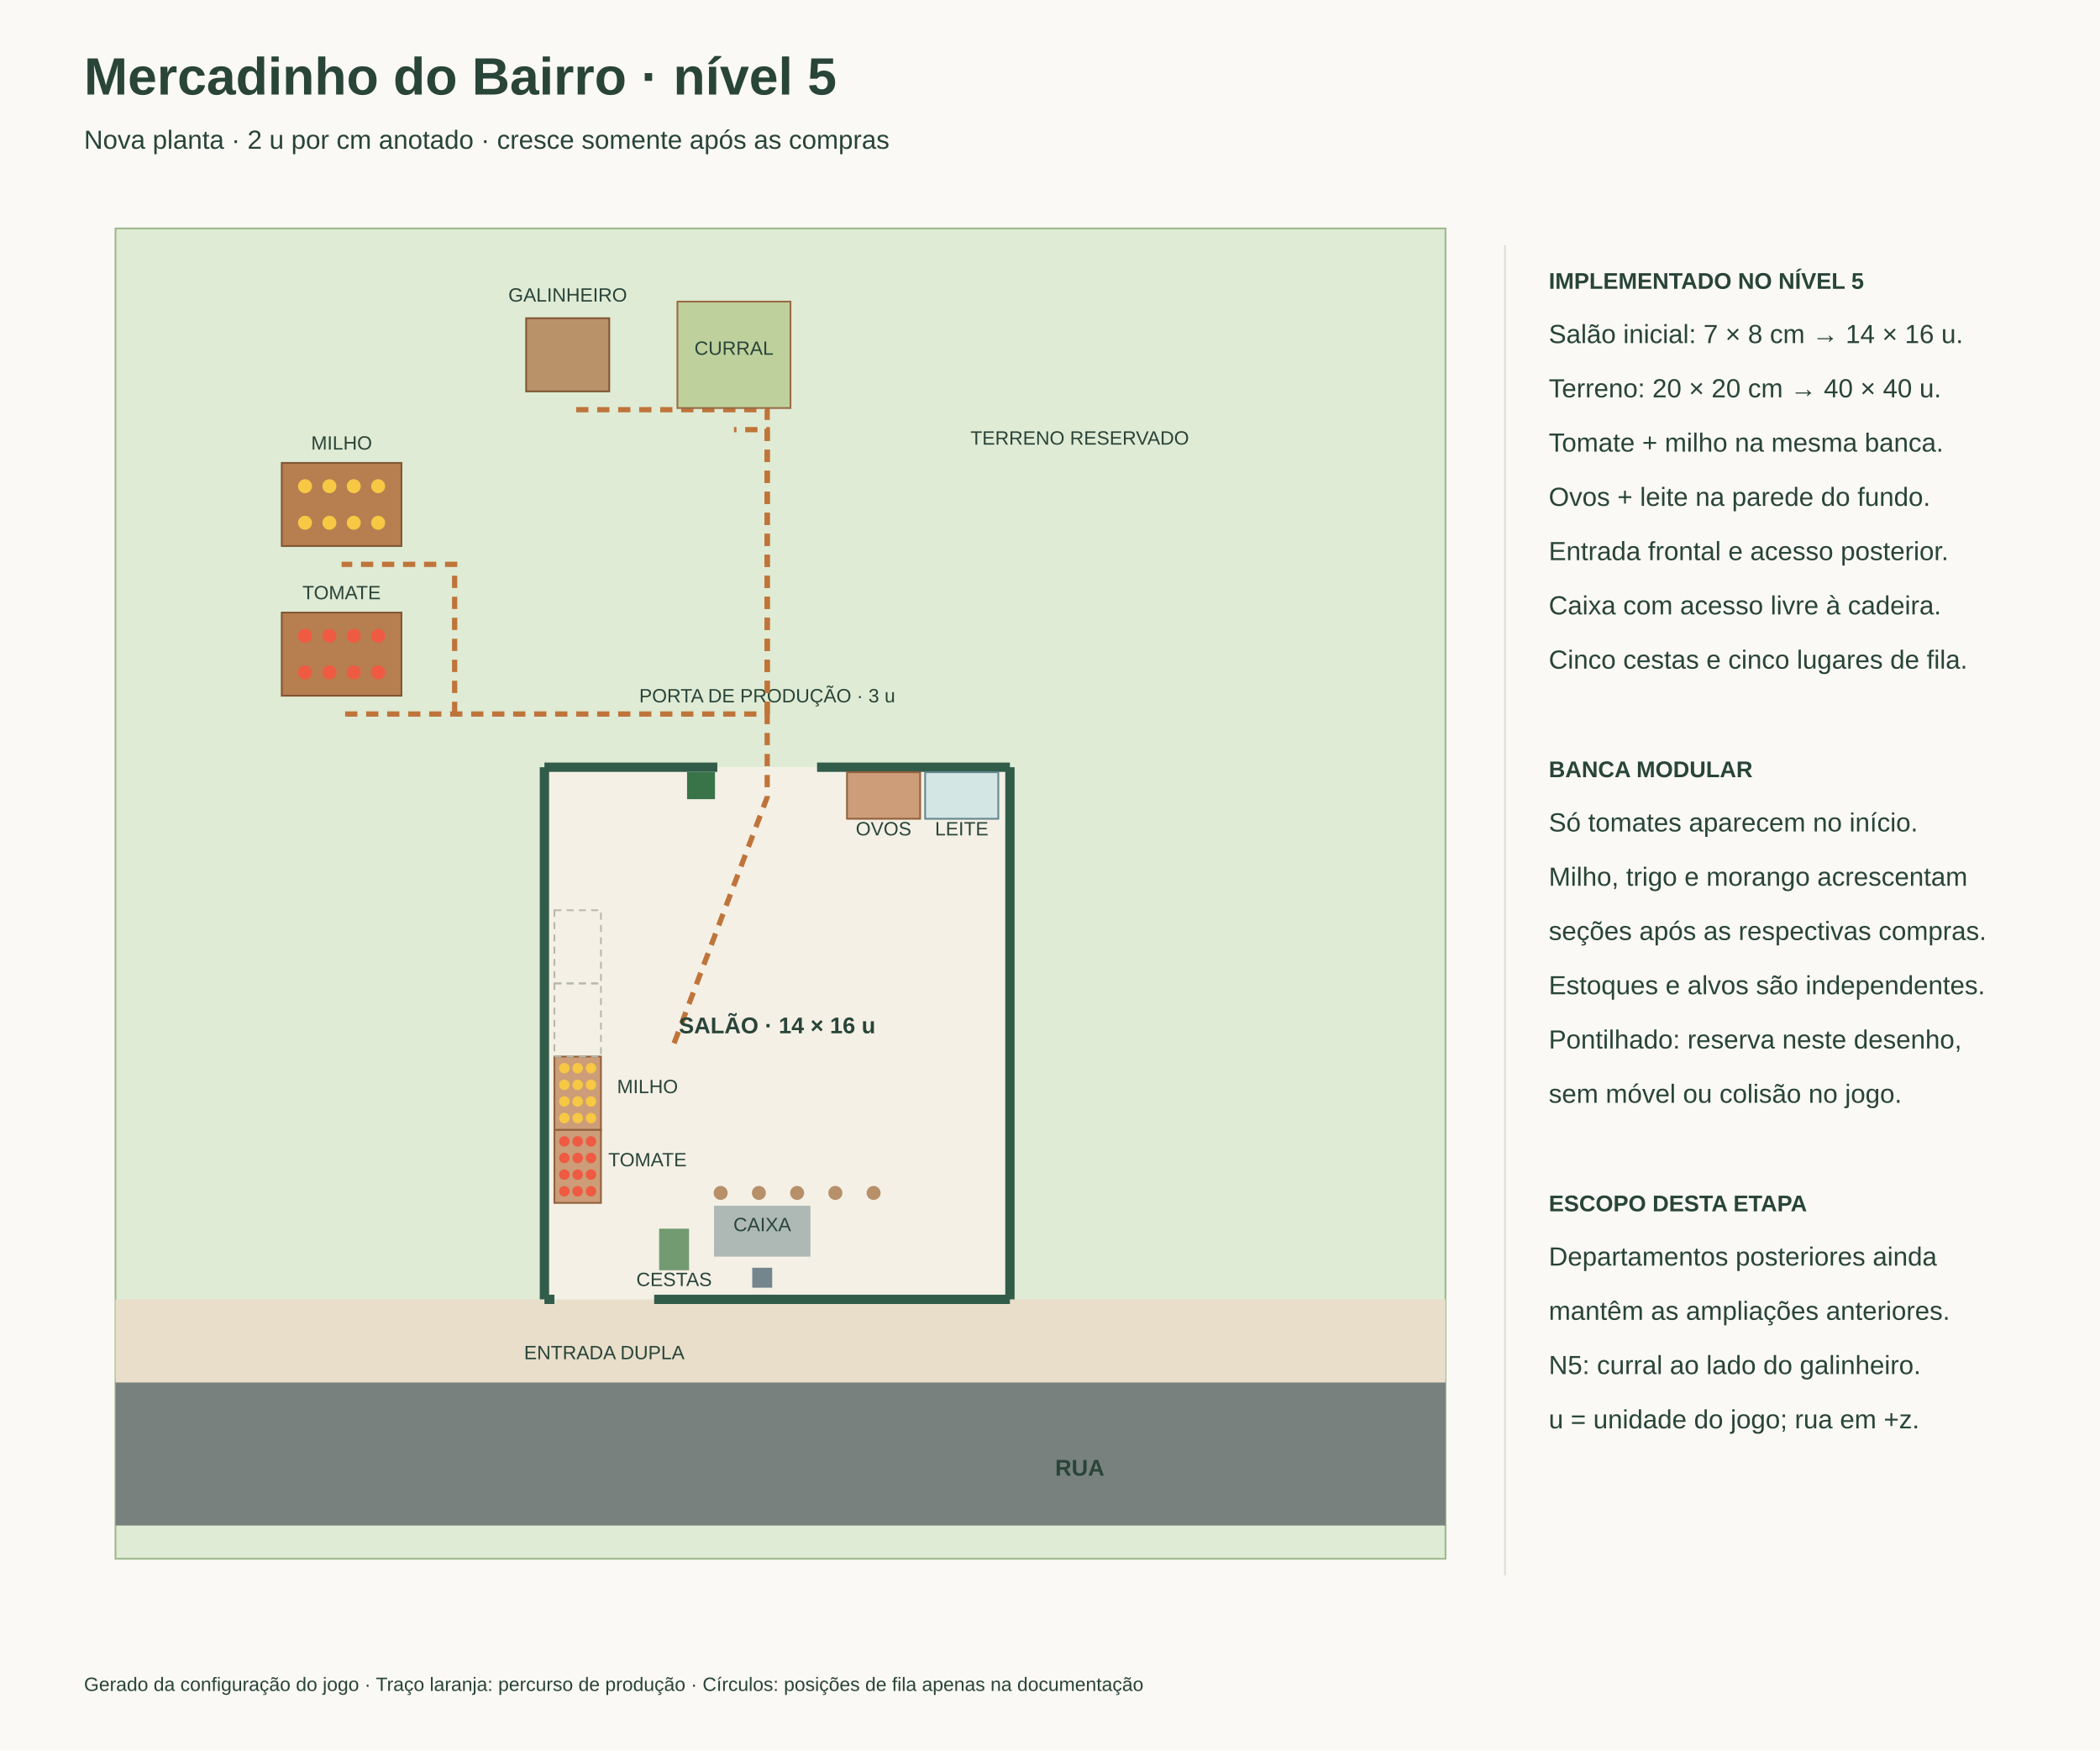
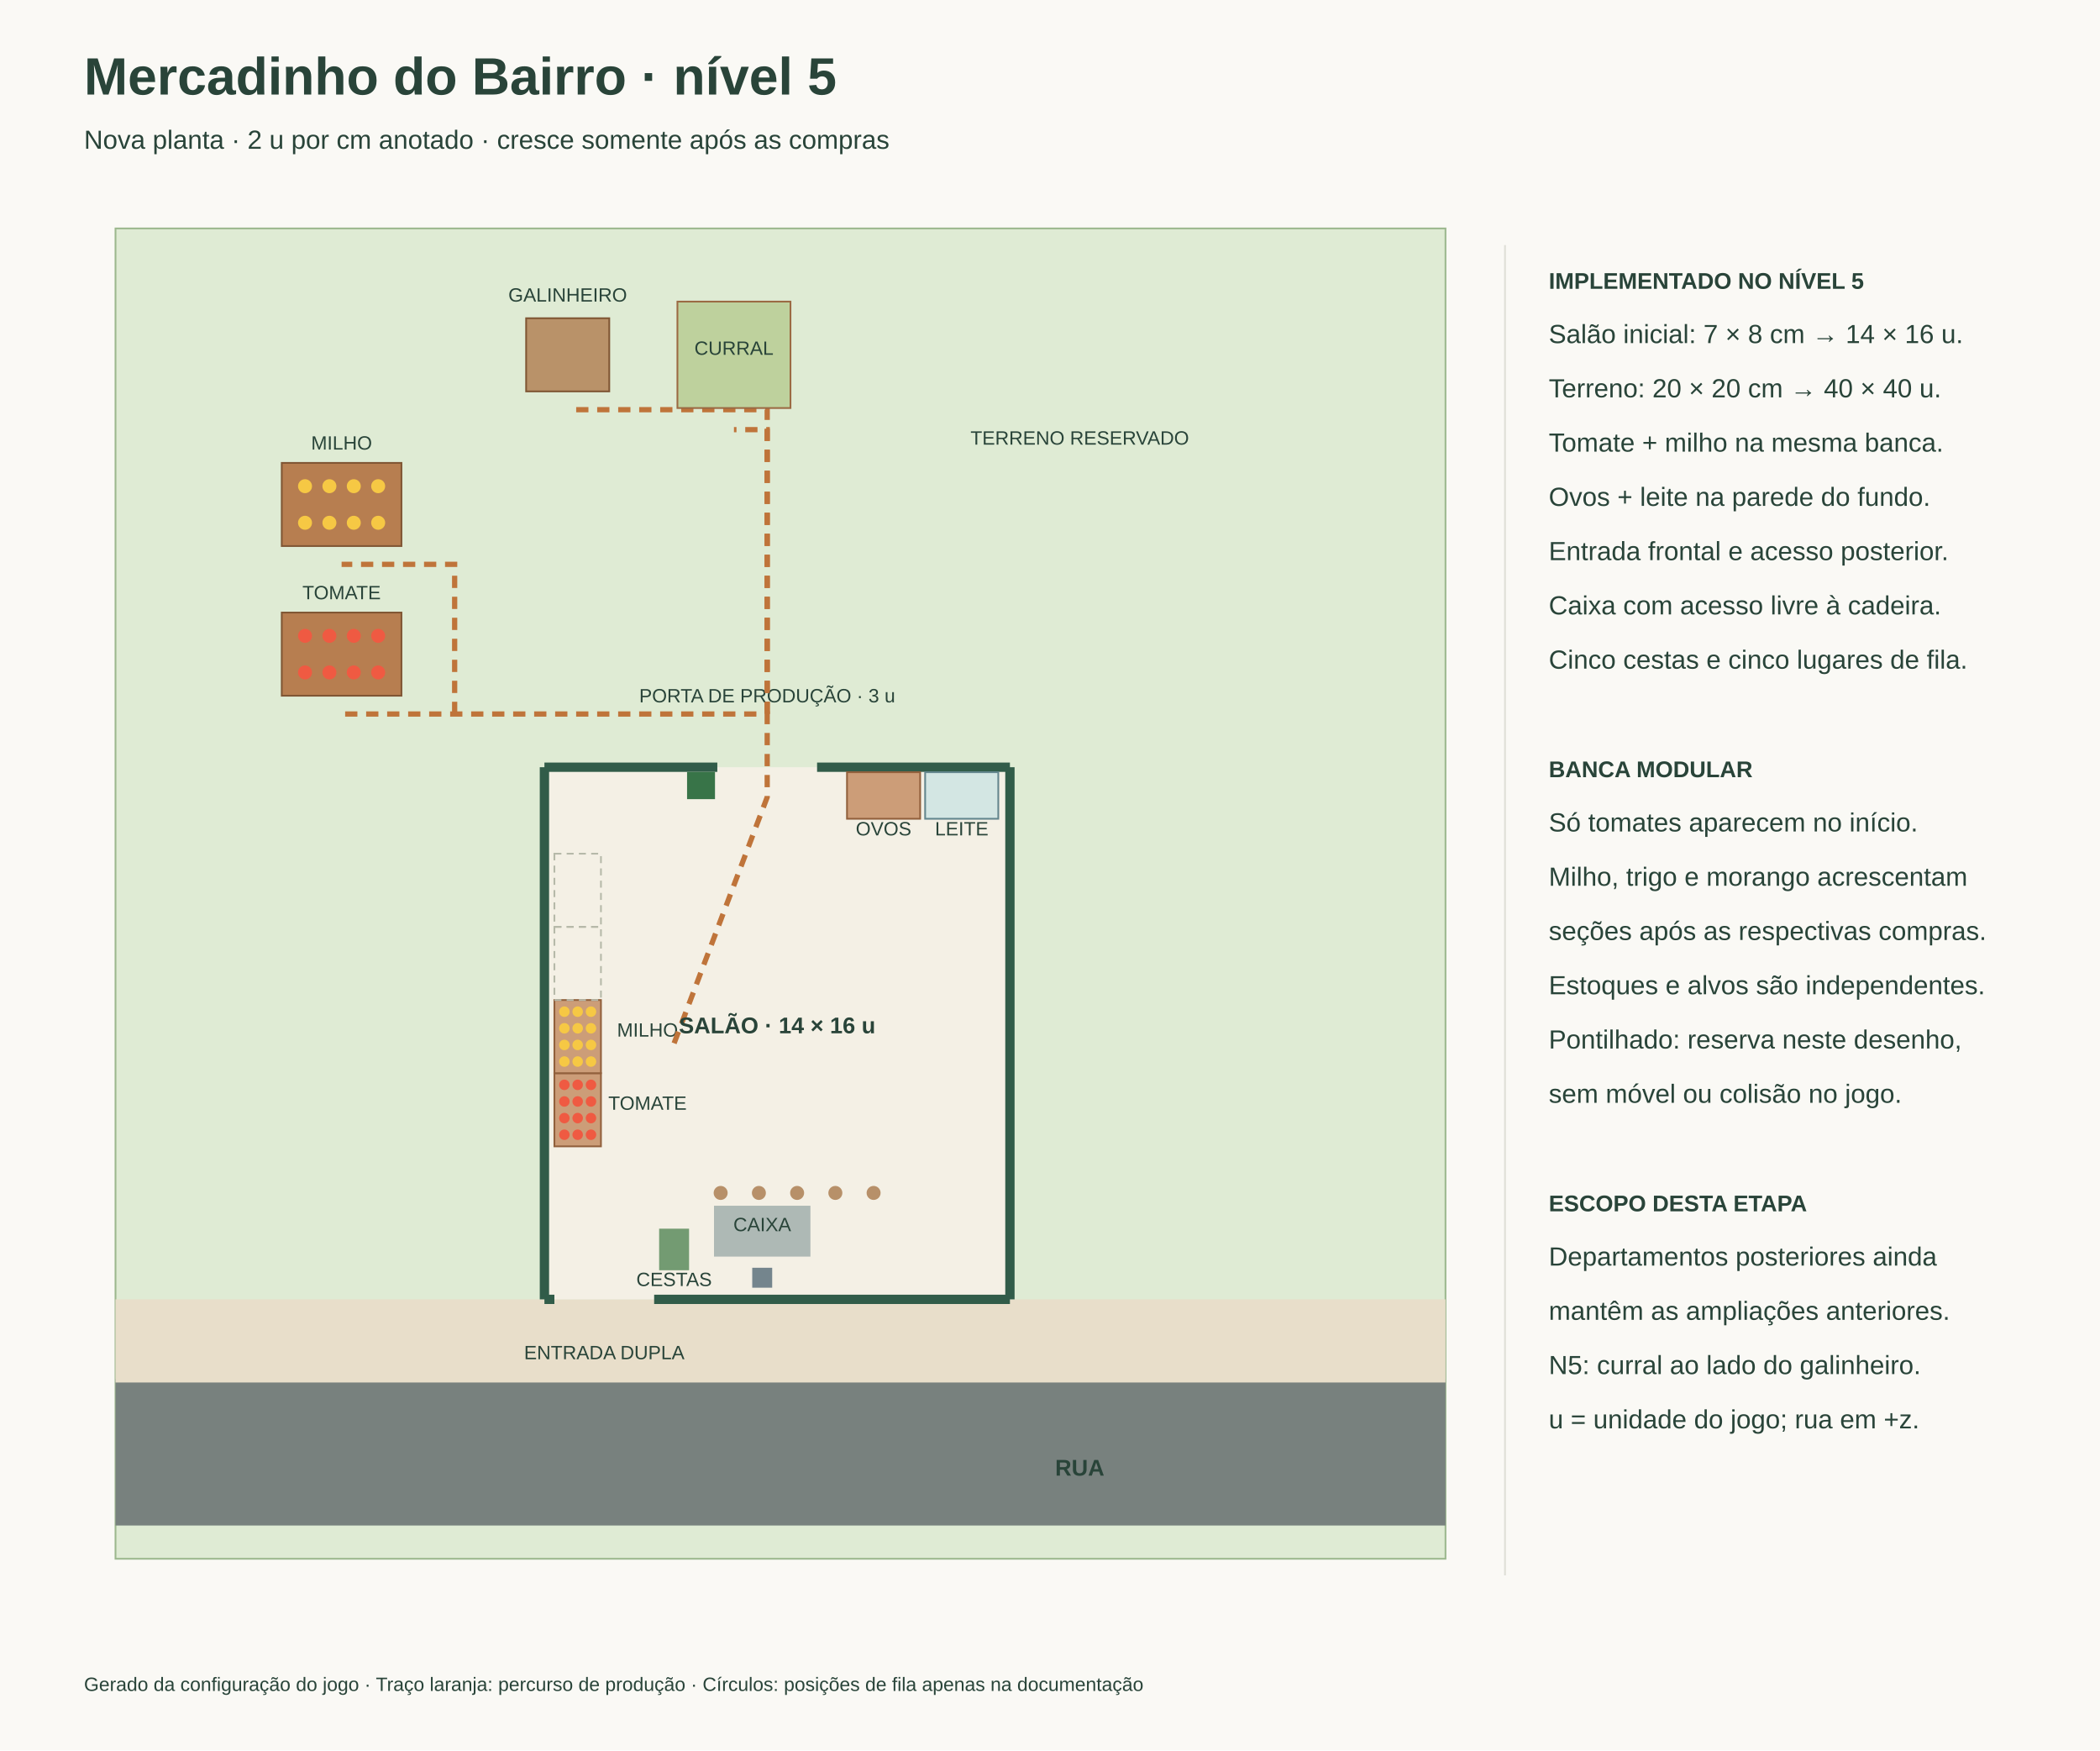
<svg xmlns="http://www.w3.org/2000/svg" width="1200" height="1000" viewBox="0 0 1200 1000" role="img" aria-labelledby="title desc">
  <style>text{font-family:Arial,sans-serif;fill:#294439}.title{font-size:30px;font-weight:bold}.label{font-size:13px;font-weight:bold}.note{font-size:15px}.small{font-size:11px}.wall{fill:#315c49}.route{fill:none;stroke:#bf743a;stroke-width:3;stroke-dasharray:7 5}</style>
  <rect width="1200" height="1000" fill="#faf9f5" />
  <text x="48" y="54" class="title">Mercadinho do Bairro · nível 5</text>
  <text x="48" y="85" class="note">Nova planta · 2 u por cm anotado · cresce somente após as compras</text>
  <rect x="66" y="130.5" width="760" height="760" fill="#dfebd4" stroke="#9cb88e" />
  <rect x="66" y="787.9" width="760" height="83.6" fill="#78817e" />
  <rect x="66" y="742.3" width="760" height="47.5" fill="#e8deca" />
  <text x="617" y="843" text-anchor="middle" class="label">RUA</text>
  <rect x="311.1" y="438.3" width="266" height="304" fill="#f4f0e5" />
  <rect x="311.1" y="435.64" width="98.8" height="5.32" fill="#315c49" />
  <rect x="466.9" y="435.64" width="110.2" height="5.32" fill="#315c49" />
  <rect x="574.44" y="438.3" width="5.32" height="304" fill="#315c49" />
  <rect x="308.44" y="438.3" width="5.32" height="304" fill="#315c49" />
  <rect x="311.1" y="739.64" width="5.7" height="5.32" fill="#315c49" />
  <rect x="373.8" y="739.64" width="203.3" height="5.32" fill="#315c49" />
  <rect x="392.61" y="440.96" width="15.96" height="15.58" fill="#387448" />
  <rect x="376.65" y="701.925" width="17.1" height="23.75" fill="#739b72" />
  <text x="385.2" y="734.7" text-anchor="middle" class="small">CESTAS</text>
  <rect x="408" y="688.815" width="55.1" height="29.07" fill="#aeb9b5" />
  <text x="435.55" y="703.35" text-anchor="middle" class="small">CAIXA</text>
  <rect x="429.85" y="724.25" width="11.4" height="11.4" fill="#74858d" />
-   <rect x="316.8" y="645.4" width="26.6" height="41.8" fill="#cc9d78" stroke="#91603c" />
-   <circle cx="322.5" cy="652.05" r="3" fill="#ef5a42" />
-   <circle cx="330.1" cy="652.05" r="3" fill="#ef5a42" />
-   <circle cx="337.7" cy="652.05" r="3" fill="#ef5a42" />
-   <circle cx="322.5" cy="661.55" r="3" fill="#ef5a42" />
-   <circle cx="330.1" cy="661.55" r="3" fill="#ef5a42" />
-   <circle cx="337.7" cy="661.55" r="3" fill="#ef5a42" />
-   <circle cx="322.5" cy="671.05" r="3" fill="#ef5a42" />
-   <circle cx="330.1" cy="671.05" r="3" fill="#ef5a42" />
-   <circle cx="337.7" cy="671.05" r="3" fill="#ef5a42" />
-   <circle cx="322.5" cy="680.55" r="3" fill="#ef5a42" />
-   <circle cx="330.1" cy="680.55" r="3" fill="#ef5a42" />
-   <circle cx="337.7" cy="680.55" r="3" fill="#ef5a42" />
-   <text x="370" y="666.3" text-anchor="middle" class="small">TOMATE</text>
+   <rect x="316.8" y="613.1" width="26.6" height="41.8" fill="#cc9d78" stroke="#91603c" />
+   <circle cx="322.5" cy="619.75" r="3" fill="#ef5a42" />
+   <circle cx="330.1" cy="619.75" r="3" fill="#ef5a42" />
+   <circle cx="337.7" cy="619.75" r="3" fill="#ef5a42" />
+   <circle cx="322.5" cy="629.25" r="3" fill="#ef5a42" />
+   <circle cx="330.1" cy="629.25" r="3" fill="#ef5a42" />
+   <circle cx="337.7" cy="629.25" r="3" fill="#ef5a42" />
+   <circle cx="322.5" cy="638.75" r="3" fill="#ef5a42" />
+   <circle cx="330.1" cy="638.75" r="3" fill="#ef5a42" />
+   <circle cx="337.7" cy="638.75" r="3" fill="#ef5a42" />
+   <circle cx="322.5" cy="648.25" r="3" fill="#ef5a42" />
+   <circle cx="330.1" cy="648.25" r="3" fill="#ef5a42" />
+   <circle cx="337.7" cy="648.25" r="3" fill="#ef5a42" />
+   <text x="370" y="634" text-anchor="middle" class="small">TOMATE</text>
  <rect x="161" y="349.95" width="68.4" height="47.5" fill="#b77e50" stroke="#805634" />
  <circle cx="174.3" cy="363.25" r="4" fill="#ef5a42" />
  <circle cx="188.233" cy="363.25" r="4" fill="#ef5a42" />
  <circle cx="202.167" cy="363.25" r="4" fill="#ef5a42" />
  <circle cx="216.1" cy="363.25" r="4" fill="#ef5a42" />
  <circle cx="174.3" cy="384.15" r="4" fill="#ef5a42" />
  <circle cx="188.233" cy="384.15" r="4" fill="#ef5a42" />
  <circle cx="202.167" cy="384.15" r="4" fill="#ef5a42" />
  <circle cx="216.1" cy="384.15" r="4" fill="#ef5a42" />
  <text x="195.2" y="342.35" text-anchor="middle" class="small">TOMATE</text>
-   <rect x="316.8" y="603.6" width="26.6" height="41.8" fill="#cc9d78" stroke="#91603c" />
-   <circle cx="322.5" cy="610.25" r="3" fill="#f6c844" />
-   <circle cx="330.1" cy="610.25" r="3" fill="#f6c844" />
-   <circle cx="337.7" cy="610.25" r="3" fill="#f6c844" />
-   <circle cx="322.5" cy="619.75" r="3" fill="#f6c844" />
-   <circle cx="330.1" cy="619.75" r="3" fill="#f6c844" />
-   <circle cx="337.7" cy="619.75" r="3" fill="#f6c844" />
-   <circle cx="322.5" cy="629.25" r="3" fill="#f6c844" />
-   <circle cx="330.1" cy="629.25" r="3" fill="#f6c844" />
-   <circle cx="337.7" cy="629.25" r="3" fill="#f6c844" />
-   <circle cx="322.5" cy="638.75" r="3" fill="#f6c844" />
-   <circle cx="330.1" cy="638.75" r="3" fill="#f6c844" />
-   <circle cx="337.7" cy="638.75" r="3" fill="#f6c844" />
-   <text x="370" y="624.5" text-anchor="middle" class="small">MILHO</text>
+   <rect x="316.8" y="571.3" width="26.6" height="41.8" fill="#cc9d78" stroke="#91603c" />
+   <circle cx="322.5" cy="577.95" r="3" fill="#f6c844" />
+   <circle cx="330.1" cy="577.95" r="3" fill="#f6c844" />
+   <circle cx="337.7" cy="577.95" r="3" fill="#f6c844" />
+   <circle cx="322.5" cy="587.45" r="3" fill="#f6c844" />
+   <circle cx="330.1" cy="587.45" r="3" fill="#f6c844" />
+   <circle cx="337.7" cy="587.45" r="3" fill="#f6c844" />
+   <circle cx="322.5" cy="596.95" r="3" fill="#f6c844" />
+   <circle cx="330.1" cy="596.95" r="3" fill="#f6c844" />
+   <circle cx="337.7" cy="596.95" r="3" fill="#f6c844" />
+   <circle cx="322.5" cy="606.45" r="3" fill="#f6c844" />
+   <circle cx="330.1" cy="606.45" r="3" fill="#f6c844" />
+   <circle cx="337.7" cy="606.45" r="3" fill="#f6c844" />
+   <text x="370" y="592.2" text-anchor="middle" class="small">MILHO</text>
  <rect x="161" y="264.45" width="68.4" height="47.5" fill="#b77e50" stroke="#805634" />
  <circle cx="174.3" cy="277.75" r="4" fill="#f6c844" />
  <circle cx="188.233" cy="277.75" r="4" fill="#f6c844" />
  <circle cx="202.167" cy="277.75" r="4" fill="#f6c844" />
  <circle cx="216.1" cy="277.75" r="4" fill="#f6c844" />
  <circle cx="174.3" cy="298.65" r="4" fill="#f6c844" />
  <circle cx="188.233" cy="298.65" r="4" fill="#f6c844" />
  <circle cx="202.167" cy="298.65" r="4" fill="#f6c844" />
  <circle cx="216.1" cy="298.65" r="4" fill="#f6c844" />
  <text x="195.2" y="256.85" text-anchor="middle" class="small">MILHO</text>
  <path d="M385.2,596L438.4,455.4L438.4,407.9L195.2,407.9" class="route" />
  <path d="M259.8,407.9L259.8,322.4L195.2,322.4" class="route" />
  <rect x="484" y="441.15" width="41.8" height="26.6" fill="#cc9d78" stroke="#91603c" />
  <text x="504.9" y="477.25" text-anchor="middle" class="small">OVOS</text>
  <rect x="300.65" y="181.8" width="47.5" height="41.8" fill="#b99269" stroke="#805634" />
  <text x="324.4" y="172.3" text-anchor="middle" class="small">GALINHEIRO</text>
  <path d="M438.4,407.9L438.4,234.05L324.4,234.05" class="route" />
  <text x="438.4" y="401.25" text-anchor="middle" class="small">PORTA DE PRODUÇÃO · 3 u</text>
  <rect x="528.65" y="441.15" width="41.8" height="26.6" fill="#d3e6e3" stroke="#63868d" />
  <text x="549.55" y="477.25" text-anchor="middle" class="small">LEITE</text>
  <rect x="387.1" y="172.3" width="64.6" height="60.8" fill="#bed19d" stroke="#9b6a43" />
  <text x="419.4" y="202.7" text-anchor="middle" class="small">CURRAL</text>
  <path d="M438.4,407.9L438.4,245.45L419.4,245.45" class="route" />
  <text x="345.3" y="776.5" text-anchor="middle" class="small">ENTRADA DUPLA</text>
  <circle cx="411.8" cy="681.5" r="4" fill="#b79069" />
  <circle cx="433.65" cy="681.5" r="4" fill="#b79069" />
  <circle cx="455.5" cy="681.5" r="4" fill="#b79069" />
  <circle cx="477.35" cy="681.5" r="4" fill="#b79069" />
  <circle cx="499.2" cy="681.5" r="4" fill="#b79069" />
-   <rect x="316.8" y="561.8" width="26.6" height="41.8" fill="none" stroke="#b6b9a9" stroke-dasharray="4 3" />
-   <rect x="316.8" y="520" width="26.6" height="41.8" fill="none" stroke="#b6b9a9" stroke-dasharray="4 3" />
+   <rect x="316.8" y="529.5" width="26.6" height="41.8" fill="none" stroke="#b6b9a9" stroke-dasharray="4 3" />
+   <rect x="316.8" y="487.7" width="26.6" height="41.8" fill="none" stroke="#b6b9a9" stroke-dasharray="4 3" />
  <text x="617" y="254" text-anchor="middle" class="small">TERRENO RESERVADO</text>
  <text x="444.1" y="590.3" text-anchor="middle" class="label">SALÃO · 14 × 16 u</text>
  <path d="M860 140V900" stroke="#dedfd7" />
  <text x="885" y="165" class="label">IMPLEMENTADO NO NÍVEL 5</text>
  <text x="885" y="196" class="note">Salão inicial: 7 × 8 cm → 14 × 16 u.</text>
  <text x="885" y="227" class="note">Terreno: 20 × 20 cm → 40 × 40 u.</text>
  <text x="885" y="258" class="note">Tomate + milho na mesma banca.</text>
  <text x="885" y="289" class="note">Ovos + leite na parede do fundo.</text>
  <text x="885" y="320" class="note">Entrada frontal e acesso posterior.</text>
  <text x="885" y="351" class="note">Caixa com acesso livre à cadeira.</text>
  <text x="885" y="382" class="note">Cinco cestas e cinco lugares de fila.</text>
  <text x="885" y="413" class="note" />
  <text x="885" y="444" class="label">BANCA MODULAR</text>
  <text x="885" y="475" class="note">Só tomates aparecem no início.</text>
  <text x="885" y="506" class="note">Milho, trigo e morango acrescentam</text>
  <text x="885" y="537" class="note">seções após as respectivas compras.</text>
  <text x="885" y="568" class="note">Estoques e alvos são independentes.</text>
  <text x="885" y="599" class="note">Pontilhado: reserva neste desenho,</text>
  <text x="885" y="630" class="note">sem móvel ou colisão no jogo.</text>
  <text x="885" y="661" class="note" />
  <text x="885" y="692" class="label">ESCOPO DESTA ETAPA</text>
  <text x="885" y="723" class="note">Departamentos posteriores ainda</text>
  <text x="885" y="754" class="note">mantêm as ampliações anteriores.</text>
  <text x="885" y="785" class="note">N5: curral ao lado do galinheiro.</text>
  <text x="885" y="816" class="note">u = unidade do jogo; rua em +z.</text>
  <text x="48" y="966" class="small">Gerado da configuração do jogo · Traço laranja: percurso de produção · Círculos: posições de fila apenas na documentação</text>
</svg>
